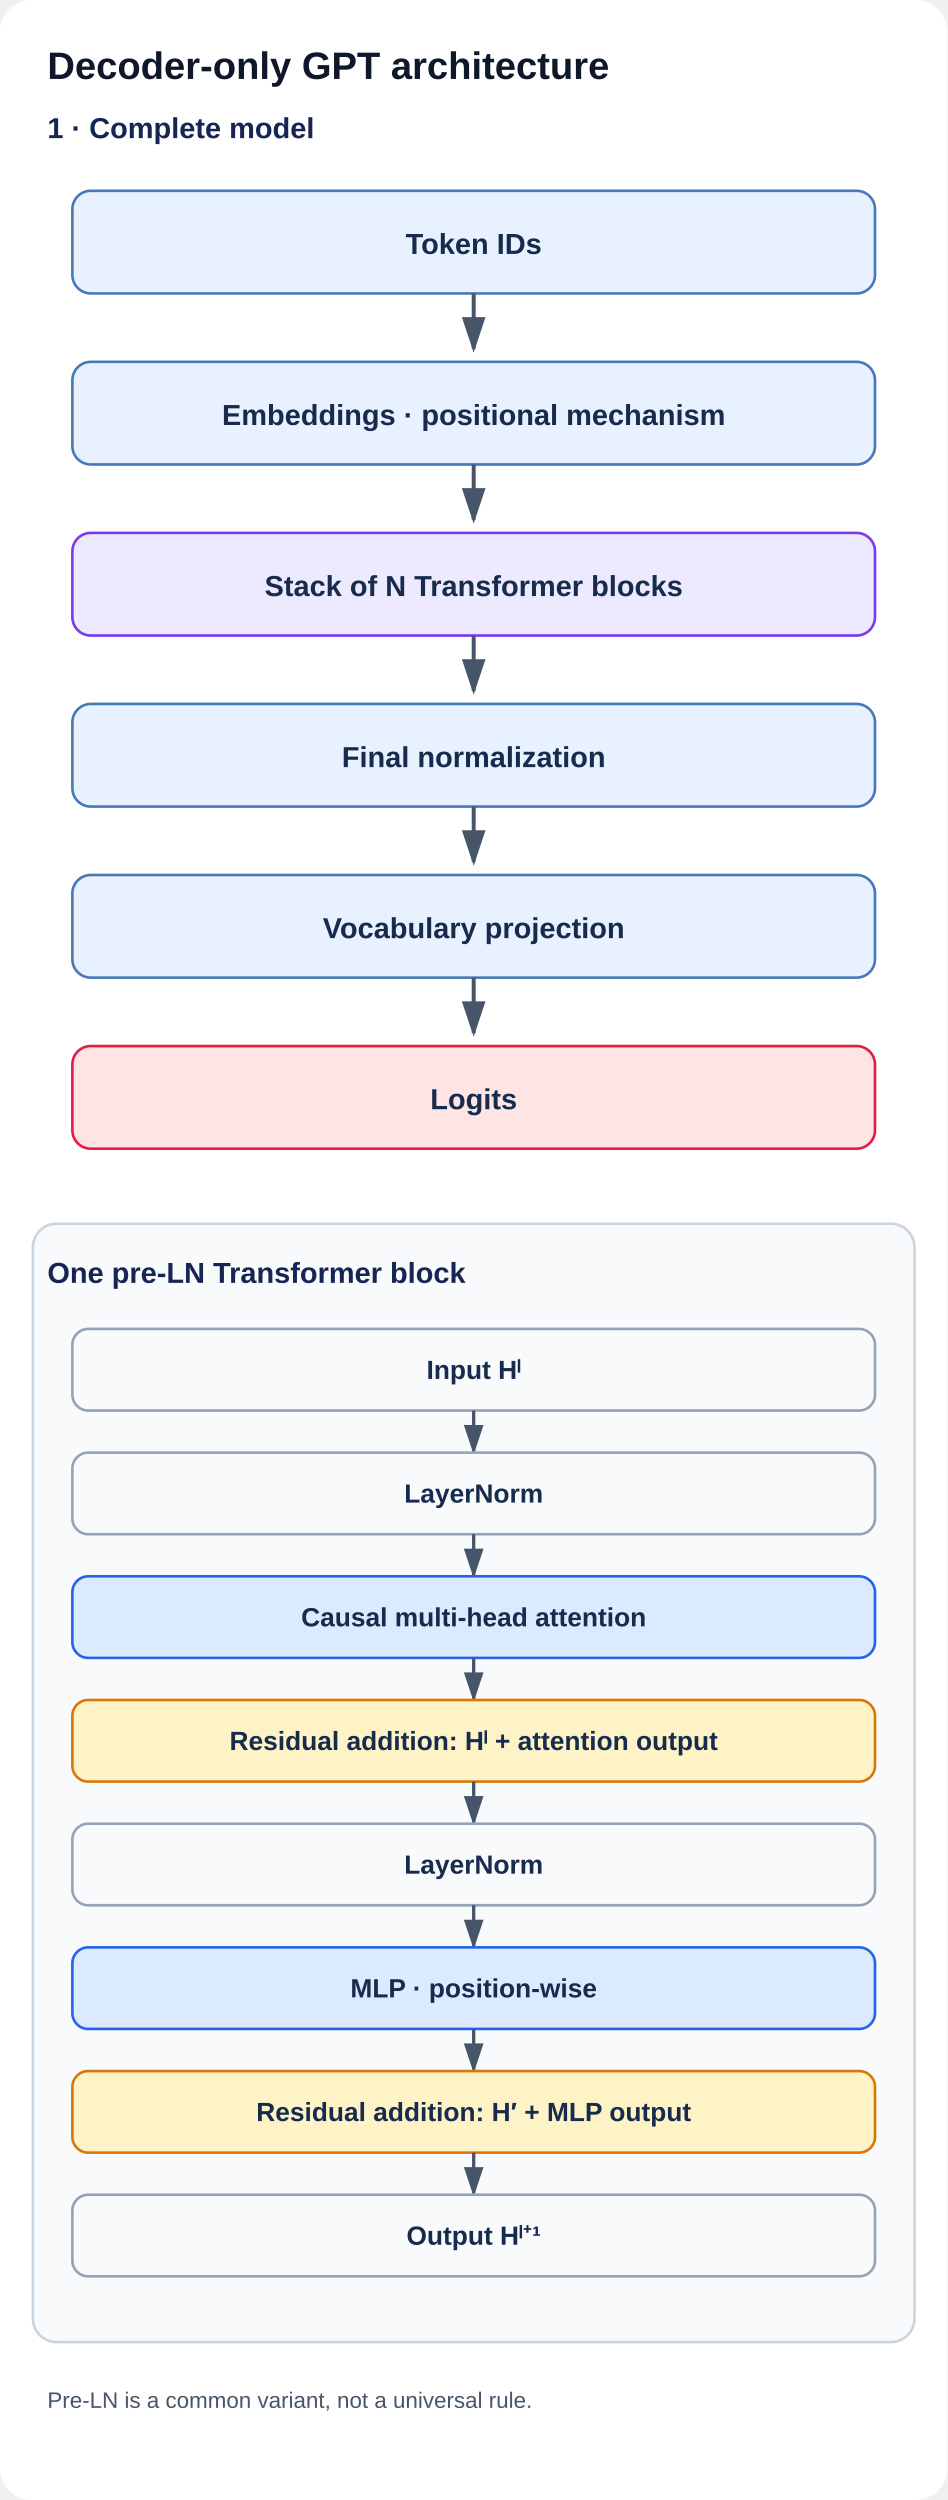
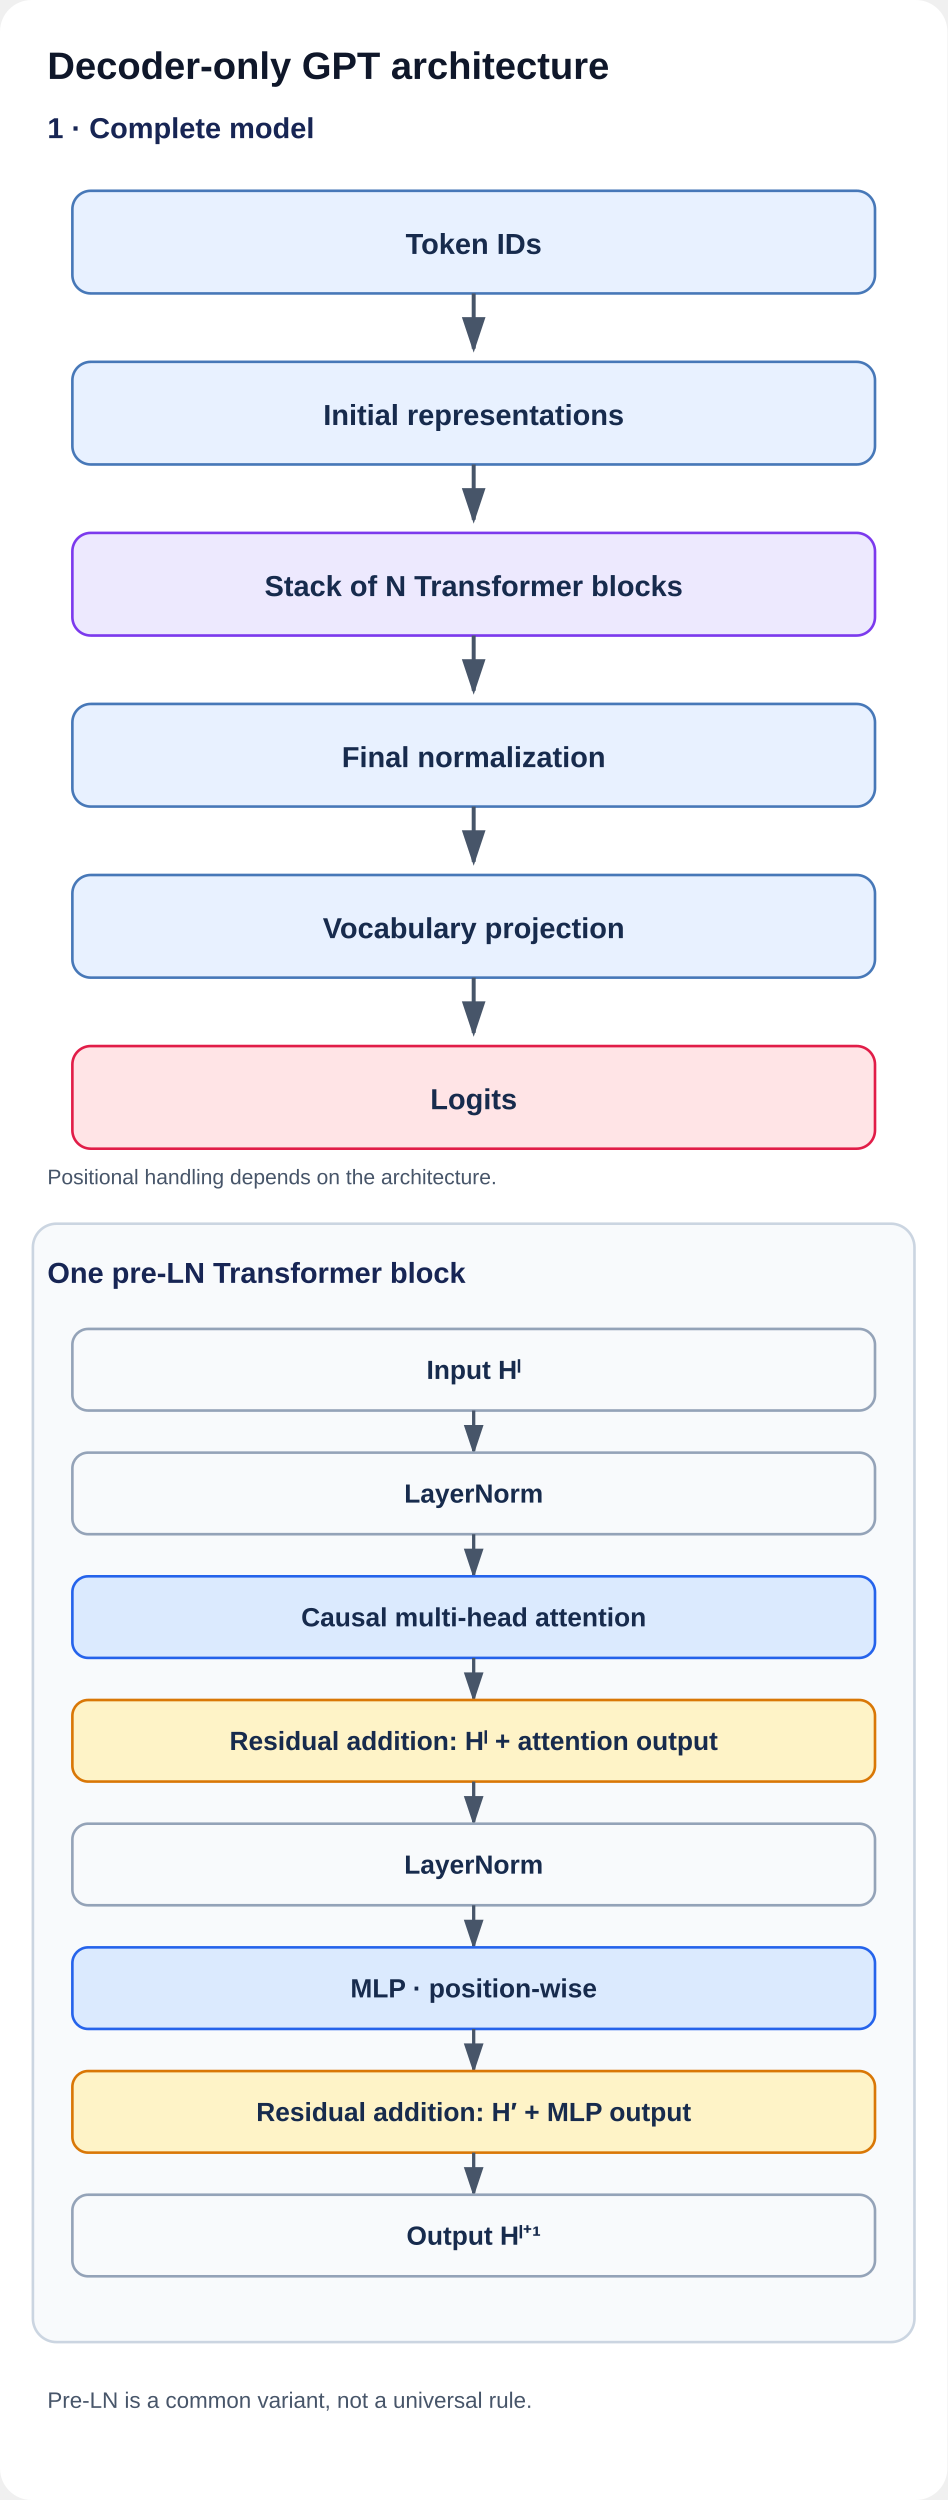
<svg xmlns="http://www.w3.org/2000/svg" width="720" height="1900" viewBox="0 0 720 1900" role="img" aria-labelledby="title desc">
  <defs>
    <marker id="a" markerWidth="10" markerHeight="10" refX="8" refY="3" orient="auto">
      <path d="M0 0L0 6L9 3z" fill="#475569" />
    </marker>
  </defs>
  <rect width="720" height="1900" rx="24" fill="#fff" />
  <text x="36" y="60" font-family="Arial,sans-serif" font-size="29" font-weight="700" fill="#0f172a">Decoder-only GPT architecture</text>
  <text x="36" y="105" font-family="Arial,sans-serif" font-size="22" font-weight="700" fill="#172554">1 · Complete model</text>
  <rect x="55" y="145" width="610" height="78" rx="14" fill="#e8f1ff" stroke="#4778b8" stroke-width="2" />
  <text x="360" y="193" text-anchor="middle" font-family="Arial,sans-serif" font-size="22" font-weight="700" fill="#172b4d">Token IDs</text>
  <path d="M360 223V265" stroke="#475569" stroke-width="3" marker-end="url(#a)" />
  <rect x="55" y="275" width="610" height="78" rx="14" fill="#e8f1ff" stroke="#4778b8" stroke-width="2" />
-   <text x="360" y="323" text-anchor="middle" font-family="Arial,sans-serif" font-size="22" font-weight="700" fill="#172b4d">Embeddings · positional mechanism</text>
+   <text x="360" y="323" text-anchor="middle" font-family="Arial,sans-serif" font-size="22" font-weight="700" fill="#172b4d">Initial representations</text>
  <path d="M360 353V395" stroke="#475569" stroke-width="3" marker-end="url(#a)" />
  <rect x="55" y="405" width="610" height="78" rx="14" fill="#ede9fe" stroke="#7c3aed" stroke-width="2" />
  <text x="360" y="453" text-anchor="middle" font-family="Arial,sans-serif" font-size="22" font-weight="700" fill="#172b4d">Stack of N Transformer blocks</text>
  <path d="M360 483V525" stroke="#475569" stroke-width="3" marker-end="url(#a)" />
  <rect x="55" y="535" width="610" height="78" rx="14" fill="#e8f1ff" stroke="#4778b8" stroke-width="2" />
  <text x="360" y="583" text-anchor="middle" font-family="Arial,sans-serif" font-size="22" font-weight="700" fill="#172b4d">Final normalization</text>
  <path d="M360 613V655" stroke="#475569" stroke-width="3" marker-end="url(#a)" />
  <rect x="55" y="665" width="610" height="78" rx="14" fill="#e8f1ff" stroke="#4778b8" stroke-width="2" />
  <text x="360" y="713" text-anchor="middle" font-family="Arial,sans-serif" font-size="22" font-weight="700" fill="#172b4d">Vocabulary projection</text>
  <path d="M360 743V785" stroke="#475569" stroke-width="3" marker-end="url(#a)" />
  <rect x="55" y="795" width="610" height="78" rx="14" fill="#ffe4e6" stroke="#e11d48" stroke-width="2" />
  <text x="360" y="843" text-anchor="middle" font-family="Arial,sans-serif" font-size="22" font-weight="700" fill="#172b4d">Logits</text>
  <rect x="25" y="930" width="670" height="850" rx="18" fill="#f8fafc" stroke="#cbd5e1" stroke-width="2" />
  <text x="36" y="975" font-family="Arial,sans-serif" font-size="22" font-weight="700" fill="#172554">One pre-LN Transformer block</text>
  <rect x="55" y="1010" width="610" height="62" rx="12" fill="#f8fafc" stroke="#94a3b8" stroke-width="2" />
  <text x="360" y="1048" text-anchor="middle" font-family="Arial,sans-serif" font-size="20" font-weight="700" fill="#172b4d">Input Hˡ</text>
  <path d="M360 1072V1103" stroke="#475569" stroke-width="2.5" marker-end="url(#a)" />
  <rect x="55" y="1104" width="610" height="62" rx="12" fill="#f8fafc" stroke="#94a3b8" stroke-width="2" />
  <text x="360" y="1142" text-anchor="middle" font-family="Arial,sans-serif" font-size="20" font-weight="700" fill="#172b4d">LayerNorm</text>
  <path d="M360 1166V1197" stroke="#475569" stroke-width="2.5" marker-end="url(#a)" />
  <rect x="55" y="1198" width="610" height="62" rx="12" fill="#dbeafe" stroke="#2563eb" stroke-width="2" />
  <text x="360" y="1236" text-anchor="middle" font-family="Arial,sans-serif" font-size="20" font-weight="700" fill="#172b4d">Causal multi-head attention</text>
  <path d="M360 1260V1291" stroke="#475569" stroke-width="2.5" marker-end="url(#a)" />
  <rect x="55" y="1292" width="610" height="62" rx="12" fill="#fef3c7" stroke="#d97706" stroke-width="2" />
  <text x="360" y="1330" text-anchor="middle" font-family="Arial,sans-serif" font-size="20" font-weight="700" fill="#172b4d">Residual addition: Hˡ + attention output</text>
  <path d="M360 1354V1385" stroke="#475569" stroke-width="2.5" marker-end="url(#a)" />
  <rect x="55" y="1386" width="610" height="62" rx="12" fill="#f8fafc" stroke="#94a3b8" stroke-width="2" />
  <text x="360" y="1424" text-anchor="middle" font-family="Arial,sans-serif" font-size="20" font-weight="700" fill="#172b4d">LayerNorm</text>
  <path d="M360 1448V1479" stroke="#475569" stroke-width="2.5" marker-end="url(#a)" />
  <rect x="55" y="1480" width="610" height="62" rx="12" fill="#dbeafe" stroke="#2563eb" stroke-width="2" />
  <text x="360" y="1518" text-anchor="middle" font-family="Arial,sans-serif" font-size="20" font-weight="700" fill="#172b4d">MLP · position-wise</text>
  <path d="M360 1542V1573" stroke="#475569" stroke-width="2.5" marker-end="url(#a)" />
  <rect x="55" y="1574" width="610" height="62" rx="12" fill="#fef3c7" stroke="#d97706" stroke-width="2" />
  <text x="360" y="1612" text-anchor="middle" font-family="Arial,sans-serif" font-size="20" font-weight="700" fill="#172b4d">Residual addition: H′ + MLP output</text>
  <path d="M360 1636V1667" stroke="#475569" stroke-width="2.5" marker-end="url(#a)" />
  <rect x="55" y="1668" width="610" height="62" rx="12" fill="#f8fafc" stroke="#94a3b8" stroke-width="2" />
  <text x="360" y="1706" text-anchor="middle" font-family="Arial,sans-serif" font-size="20" font-weight="700" fill="#172b4d">Output Hˡ⁺¹</text>
+   <text x="36" y="900" font-family="Arial,sans-serif" font-size="16" fill="#475569">Positional handling depends on the architecture.</text>
  <text x="36" y="1830" font-family="Arial,sans-serif" font-size="17" fill="#475569">Pre-LN is a common variant, not a universal rule.</text>
</svg>
